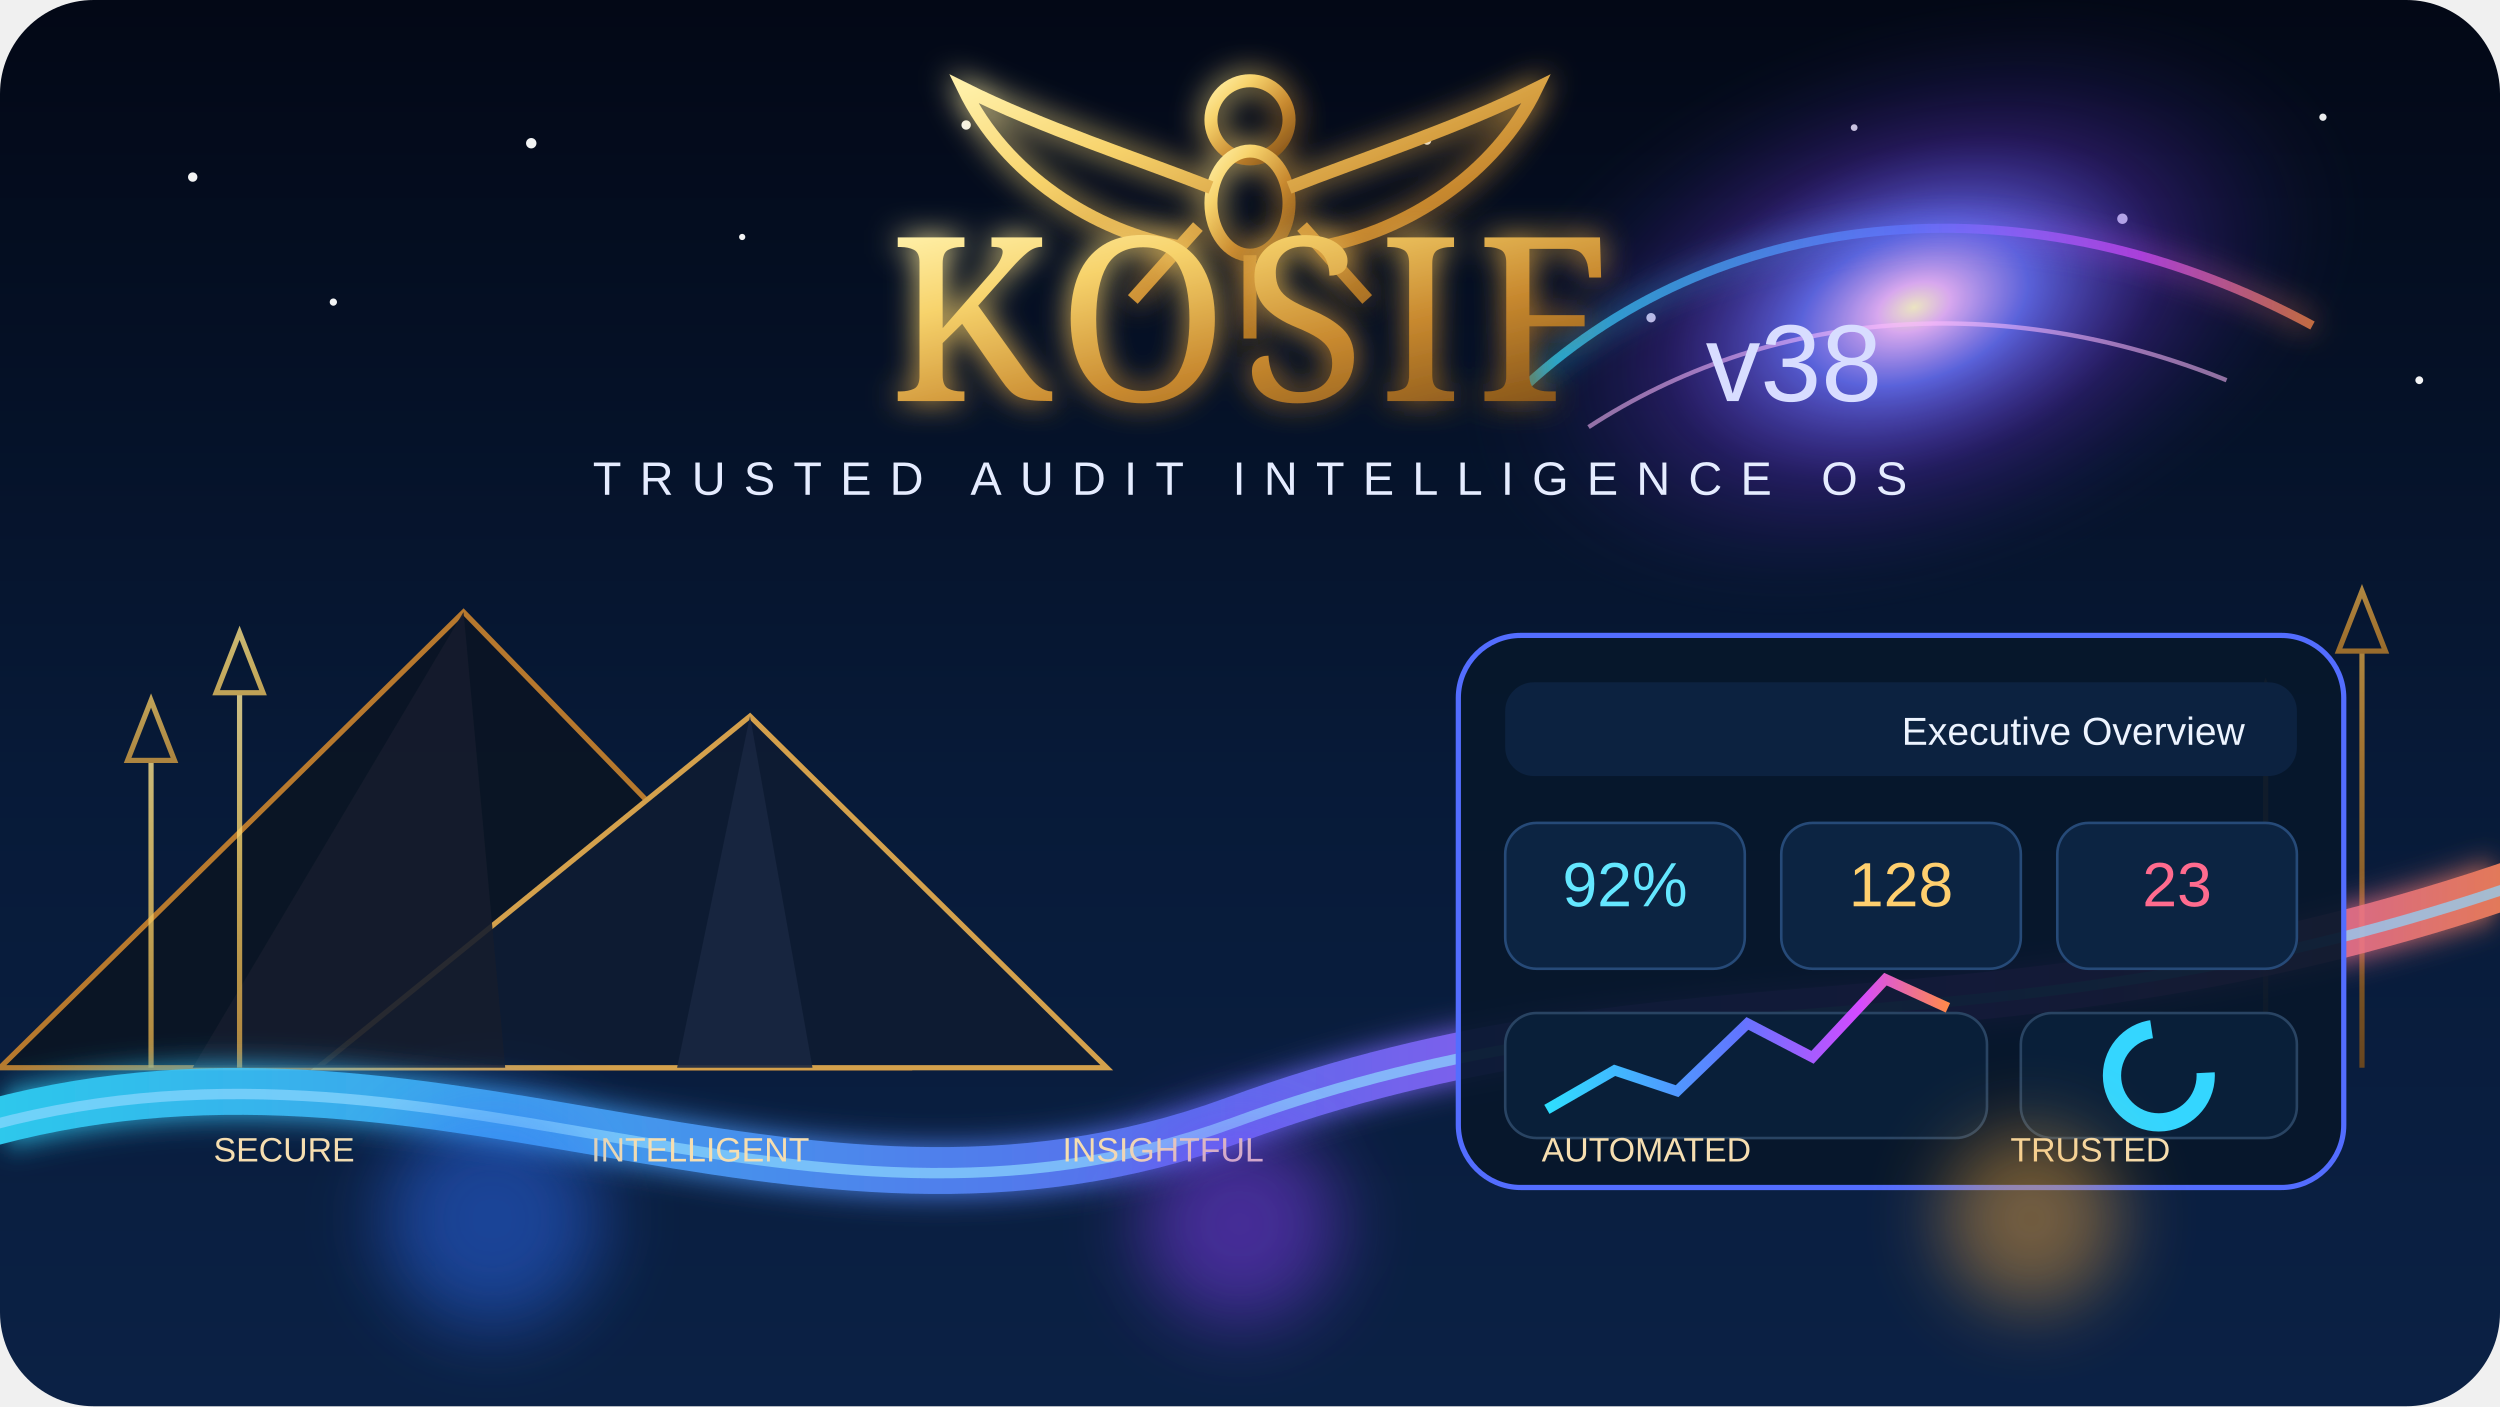
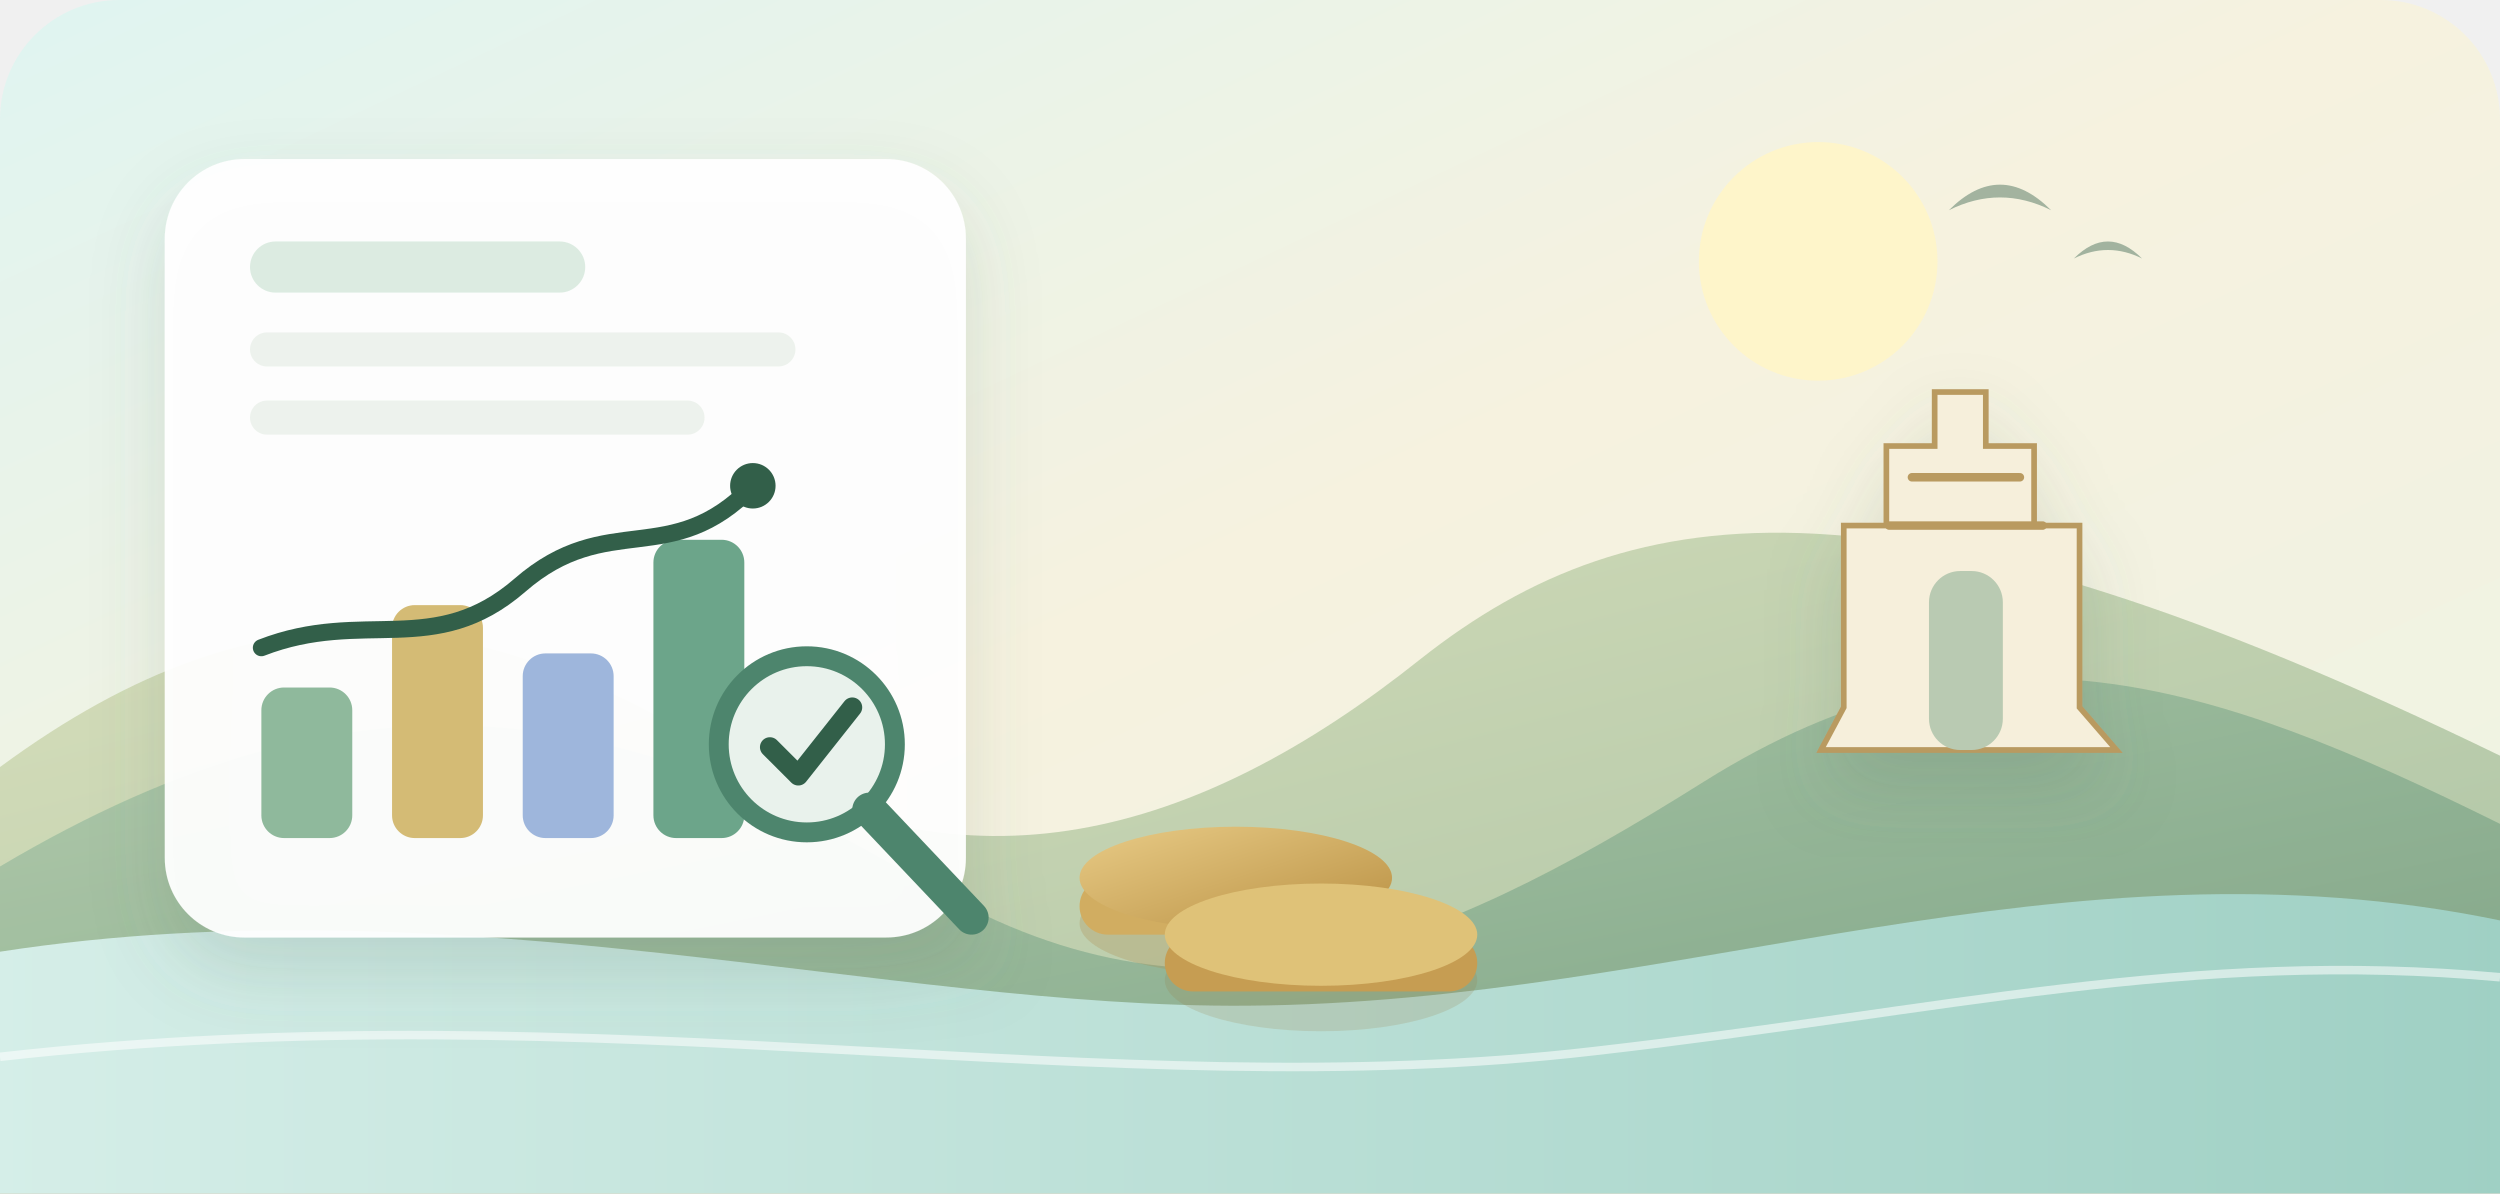
- <svg xmlns="http://www.w3.org/2000/svg" viewBox="0 0 960 540" role="img" aria-label="KOSIF Egyptian cosmic audit intelligence scene">
+ <svg xmlns="http://www.w3.org/2000/svg" viewBox="0 0 880 420" role="img" aria-label="KOSIF calm accounting and audit landscape">
  <defs>
-     <linearGradient id="sky" x1="0" y1="0" x2="0" y2="1">
-       <stop stop-color="#030816" />
-       <stop offset=".55" stop-color="#071a38" />
-       <stop offset="1" stop-color="#0b2145" />
+     <linearGradient id="sky" x1="0" y1="0" x2="1" y2="1">
+       <stop stop-color="#dff4f1" />
+       <stop offset=".48" stop-color="#f6f2df" />
+       <stop offset="1" stop-color="#edf3e4" />
+     </linearGradient>
+     <linearGradient id="hill1" x1="0" y1="0" x2="1" y2="1">
+       <stop stop-color="#afcaaa" />
+       <stop offset="1" stop-color="#789f82" />
+     </linearGradient>
+     <linearGradient id="hill2" x1="0" y1="0" x2="1" y2="1">
+       <stop stop-color="#d8dfbb" />
+       <stop offset="1" stop-color="#a8c1a3" />
+     </linearGradient>
+     <linearGradient id="water" x1="0" y1="0" x2="1" y2="0">
+       <stop stop-color="#d5eee8" />
+       <stop offset="1" stop-color="#9fd0c4" />
    </linearGradient>
    <linearGradient id="gold" x1="0" y1="0" x2="1" y2="1">
-       <stop stop-color="#fff0a8" />
-       <stop offset=".25" stop-color="#f7d36c" />
-       <stop offset=".62" stop-color="#c8892f" />
-       <stop offset="1" stop-color="#805018" />
+       <stop stop-color="#e8cb86" />
+       <stop offset="1" stop-color="#b99043" />
    </linearGradient>
-     <linearGradient id="neon" x1="0" y1="0" x2="1" y2="0">
-       <stop stop-color="#2edfff" />
-       <stop offset=".48" stop-color="#6175ff" />
-       <stop offset=".78" stop-color="#d44aff" />
-       <stop offset="1" stop-color="#ff8a49" />
-     </linearGradient>
-     <radialGradient id="galaxy">
-       <stop stop-color="#fff6cf" />
-       <stop offset=".08" stop-color="#e9b4ff" />
-       <stop offset=".25" stop-color="#6b73ff" stop-opacity=".9" />
-       <stop offset=".55" stop-color="#5f2fc8" stop-opacity=".35" />
-       <stop offset="1" stop-color="#051128" stop-opacity="0" />
-     </radialGradient>
-     <filter id="glow" x="-100%" y="-100%" width="300%" height="300%">
-       <feGaussianBlur stdDeviation="6" result="b" />
-       <feMerge>
-         <feMergeNode in="b" />
-         <feMergeNode in="SourceGraphic" />
-       </feMerge>
-     </filter>
-     <filter id="soft" x="-50%" y="-50%" width="200%" height="200%">
-       <feGaussianBlur stdDeviation="14" />
+     <filter id="shadow" x="-30%" y="-30%" width="160%" height="160%">
+       <feDropShadow dx="0" dy="12" stdDeviation="13" flood-color="#53715f" flood-opacity=".18" />
    </filter>
  </defs>
-   <rect width="960" height="540" rx="36" fill="url(#sky)" />
-   <g opacity=".95" fill="#fff">
-     <circle cx="74" cy="68" r="1.8" />
-     <circle cx="128" cy="116" r="1.4" />
-     <circle cx="204" cy="55" r="2" />
-     <circle cx="285" cy="91" r="1.2" />
-     <circle cx="371" cy="48" r="1.8" />
-     <circle cx="455" cy="103" r="1.4" />
-     <circle cx="548" cy="54" r="1.6" />
-     <circle cx="634" cy="122" r="1.8" />
-     <circle cx="712" cy="49" r="1.3" />
-     <circle cx="815" cy="84" r="2" />
-     <circle cx="892" cy="45" r="1.4" />
-     <circle cx="929" cy="146" r="1.5" />
+   <rect width="880" height="420" rx="42" fill="url(#sky)" />
+   <circle cx="640" cy="92" r="42" fill="#fff5c8" opacity=".9" />
+   <g fill="#6f8d78" opacity=".62">
+     <path d="M686 74q18-18 36 0q-18-9-36 0z" />
+     <path d="M730 91q12-12 24 0q-12-6-24 0z" />
  </g>
-   <ellipse cx="735" cy="118" rx="182" ry="112" fill="url(#galaxy)" transform="rotate(-20 735 118)" opacity=".92" />
-   <path d="M586 148c76-70 195-81 302-23" fill="none" stroke="url(#neon)" stroke-width="3.5" opacity=".75" filter="url(#glow)" />
-   <path d="M610 164c69-45 158-53 245-18" fill="none" stroke="#ffbdff" stroke-width="1.7" opacity=".55" />
-   <g transform="translate(455 28)" stroke="url(#gold)" fill="none" stroke-width="5" filter="url(#glow)">
-     <circle cx="25" cy="18" r="15" />
-     <ellipse cx="25" cy="50" rx="15" ry="20" />
-     <path d="M10 44C-18 33-55 21-85 6c16 33 50 55 84 61M40 44c28-11 65-23 95-38-16 33-50 55-84 61M5 59l-25 28M45 59l25 28M25 70v32" />
+   <path d="M0 270C95 200 170 214 256 266c84 51 165 29 244-34 76-60 168-69 380 34v154H0z" fill="url(#hill2)" />
+   <path d="M0 305c128-76 219-57 324 5 98 59 179 26 276-35 99-62 177-36 280 15v130H0z" fill="url(#hill1)" opacity=".96" />
+   <path d="M0 335c162-25 312 20 439 19 153-1 287-62 441-30v96H0z" fill="url(#water)" />
+   <path d="M0 372c213-24 389 18 561-2 123-14 210-36 319-26" fill="none" stroke="#fff" stroke-width="3" opacity=".55" />
+   <g transform="translate(572 138)" filter="url(#shadow)">
+     <path d="M69 126h104l-13-15v-64h-16V19h-17V0h-18v19H92v28H77v64z" fill="#f6efdb" stroke="#b99a61" stroke-width="2" />
+     <rect x="107" y="63" width="26" height="63" rx="11" fill="#b9cab2" />
+     <path d="M93 47h54M101 30h38" stroke="#b99a61" stroke-width="3" stroke-linecap="round" />
  </g>
-   <text x="480" y="154" text-anchor="middle" font-family="Georgia,serif" font-size="88" letter-spacing="5" fill="url(#gold)" filter="url(#glow)">KOSIF</text>
-   <text x="655" y="154" font-family="Arial,sans-serif" font-size="42" fill="#d8ddff">v38</text>
-   <text x="480" y="190" text-anchor="middle" font-family="Arial,sans-serif" font-size="18" letter-spacing="7" fill="#e5ecff">TRUSTED AUDIT INTELLIGENCE OS</text>
-   <g opacity=".98">
-     <path d="M0 410L178 235l170 175z" fill="#0a1425" stroke="#bb7a2d" stroke-width="2" />
-     <path d="M122 410L288 275l137 135z" fill="#0d1b32" stroke="#d8a34d" stroke-width="2" />
-     <path d="M74 410L178 235l16 175z" fill="#151c2c" opacity=".9" />
-     <path d="M260 410L288 275l24 135z" fill="#182640" opacity=".9" />
+   <g transform="translate(58 56)" filter="url(#shadow)">
+     <rect width="282" height="274" rx="28" fill="#fff" opacity=".94" />
+     <rect x="30" y="29" width="118" height="18" rx="9" fill="#dcebe1" />
+     <rect x="30" y="61" width="192" height="12" rx="6" fill="#edf2ed" />
+     <rect x="30" y="85" width="160" height="12" rx="6" fill="#edf2ed" />
+     <g transform="translate(34 132)">
+       <rect y="54" width="32" height="53" rx="8" fill="#8fb99c" />
+       <rect x="46" y="25" width="32" height="82" rx="8" fill="#d4bb75" />
+       <rect x="92" y="42" width="32" height="65" rx="8" fill="#9eb6dc" />
+       <rect x="138" y="2" width="32" height="105" rx="8" fill="#6ca58a" />
+       <path d="M0 40c36-14 61 4 91-22 31-27 53-5 82-35" fill="none" stroke="#315f4a" stroke-width="6" stroke-linecap="round" />
+       <circle cx="173" cy="-17" r="8" fill="#315f4a" />
+     </g>
+     <g transform="translate(190 170)">
+       <circle cx="36" cy="36" r="31" fill="#e9f2ec" stroke="#4e856d" stroke-width="7" />
+       <path d="M58 59l36 38" stroke="#4e856d" stroke-width="12" stroke-linecap="round" />
+       <path d="M23 37l10 10 19-24" fill="none" stroke="#315f4a" stroke-width="7" stroke-linecap="round" stroke-linejoin="round" />
+     </g>
  </g>
-   <g fill="none" stroke="url(#gold)" stroke-width="2" opacity=".8">
-     <path d="M58 410V292M92 410V266M870 410V286M907 410V250" />
-     <path d="M49 292h18l-9-23zM83 266h18l-9-23zM861 286h18l-9-23zM898 250h18l-9-23z" />
-   </g>
-   <path d="M-20 436C160 378 303 493 474 430s296-20 506-96" fill="none" stroke="url(#neon)" stroke-width="18" opacity=".9" filter="url(#glow)" />
-   <path d="M-20 437C160 379 303 494 474 431s296-20 506-96" fill="none" stroke="#8bd7ff" stroke-width="4" opacity=".7" />
-   <g transform="translate(560 244)">
-     <rect width="340" height="212" rx="24" fill="#07172b" fill-opacity=".93" stroke="#536dff" stroke-width="2" />
-     <rect x="18" y="18" width="304" height="36" rx="11" fill="#0c2240" />
-     <text x="302" y="42" text-anchor="end" font-family="Arial" font-size="15" fill="#edf4ff">Executive Overview</text>
-     <g fill="#0c2442" stroke="#264a78">
-       <rect x="18" y="72" width="92" height="56" rx="12" />
-       <rect x="124" y="72" width="92" height="56" rx="12" />
-       <rect x="230" y="72" width="92" height="56" rx="12" />
-     </g>
-     <text x="64" y="104" text-anchor="middle" font-family="Arial" font-size="24" fill="#64e7ff">92%</text>
-     <text x="170" y="104" text-anchor="middle" font-family="Arial" font-size="24" fill="#ffcf6e">128</text>
-     <text x="276" y="104" text-anchor="middle" font-family="Arial" font-size="24" fill="#ff6b8e">23</text>
-     <rect x="18" y="145" width="185" height="48" rx="12" fill="#091f39" stroke="#294463" />
-     <path d="M34 182l26-15 24 8 27-26 25 13 28-30 24 11" fill="none" stroke="url(#neon)" stroke-width="4" />
-     <rect x="216" y="145" width="106" height="48" rx="12" fill="#091f39" stroke="#294463" />
-     <circle cx="269" cy="169" r="18" fill="none" stroke="#34d6ff" stroke-width="7" stroke-dasharray="82 30" />
-   </g>
-   <g transform="translate(82 446)" font-family="Arial" font-size="13" fill="#f6deb0">
-     <text x="0" y="0">SECURE</text>
-     <text x="145" y="0">INTELLIGENT</text>
-     <text x="326" y="0">INSIGHTFUL</text>
-     <text x="510" y="0">AUTOMATED</text>
-     <text x="690" y="0">TRUSTED</text>
-   </g>
-   <g opacity=".45" filter="url(#soft)">
-     <circle cx="189" cy="468" r="42" fill="#2d6fff" />
-     <circle cx="476" cy="470" r="38" fill="#8c3cff" />
-     <circle cx="780" cy="468" r="34" fill="#f3a93e" />
+   <g transform="translate(380 297)">
+     <ellipse cx="55" cy="28" rx="55" ry="18" fill="#aa8745" opacity=".26" />
+     <rect y="12" width="110" height="20" rx="10" fill="#d1ad61" />
+     <ellipse cx="55" cy="12" rx="55" ry="18" fill="url(#gold)" />
+     <ellipse cx="85" cy="48" rx="55" ry="18" fill="#98763b" opacity=".18" />
+     <rect x="30" y="32" width="110" height="20" rx="10" fill="#c69d52" />
+     <ellipse cx="85" cy="32" rx="55" ry="18" fill="#dfc278" />
  </g>
</svg>
